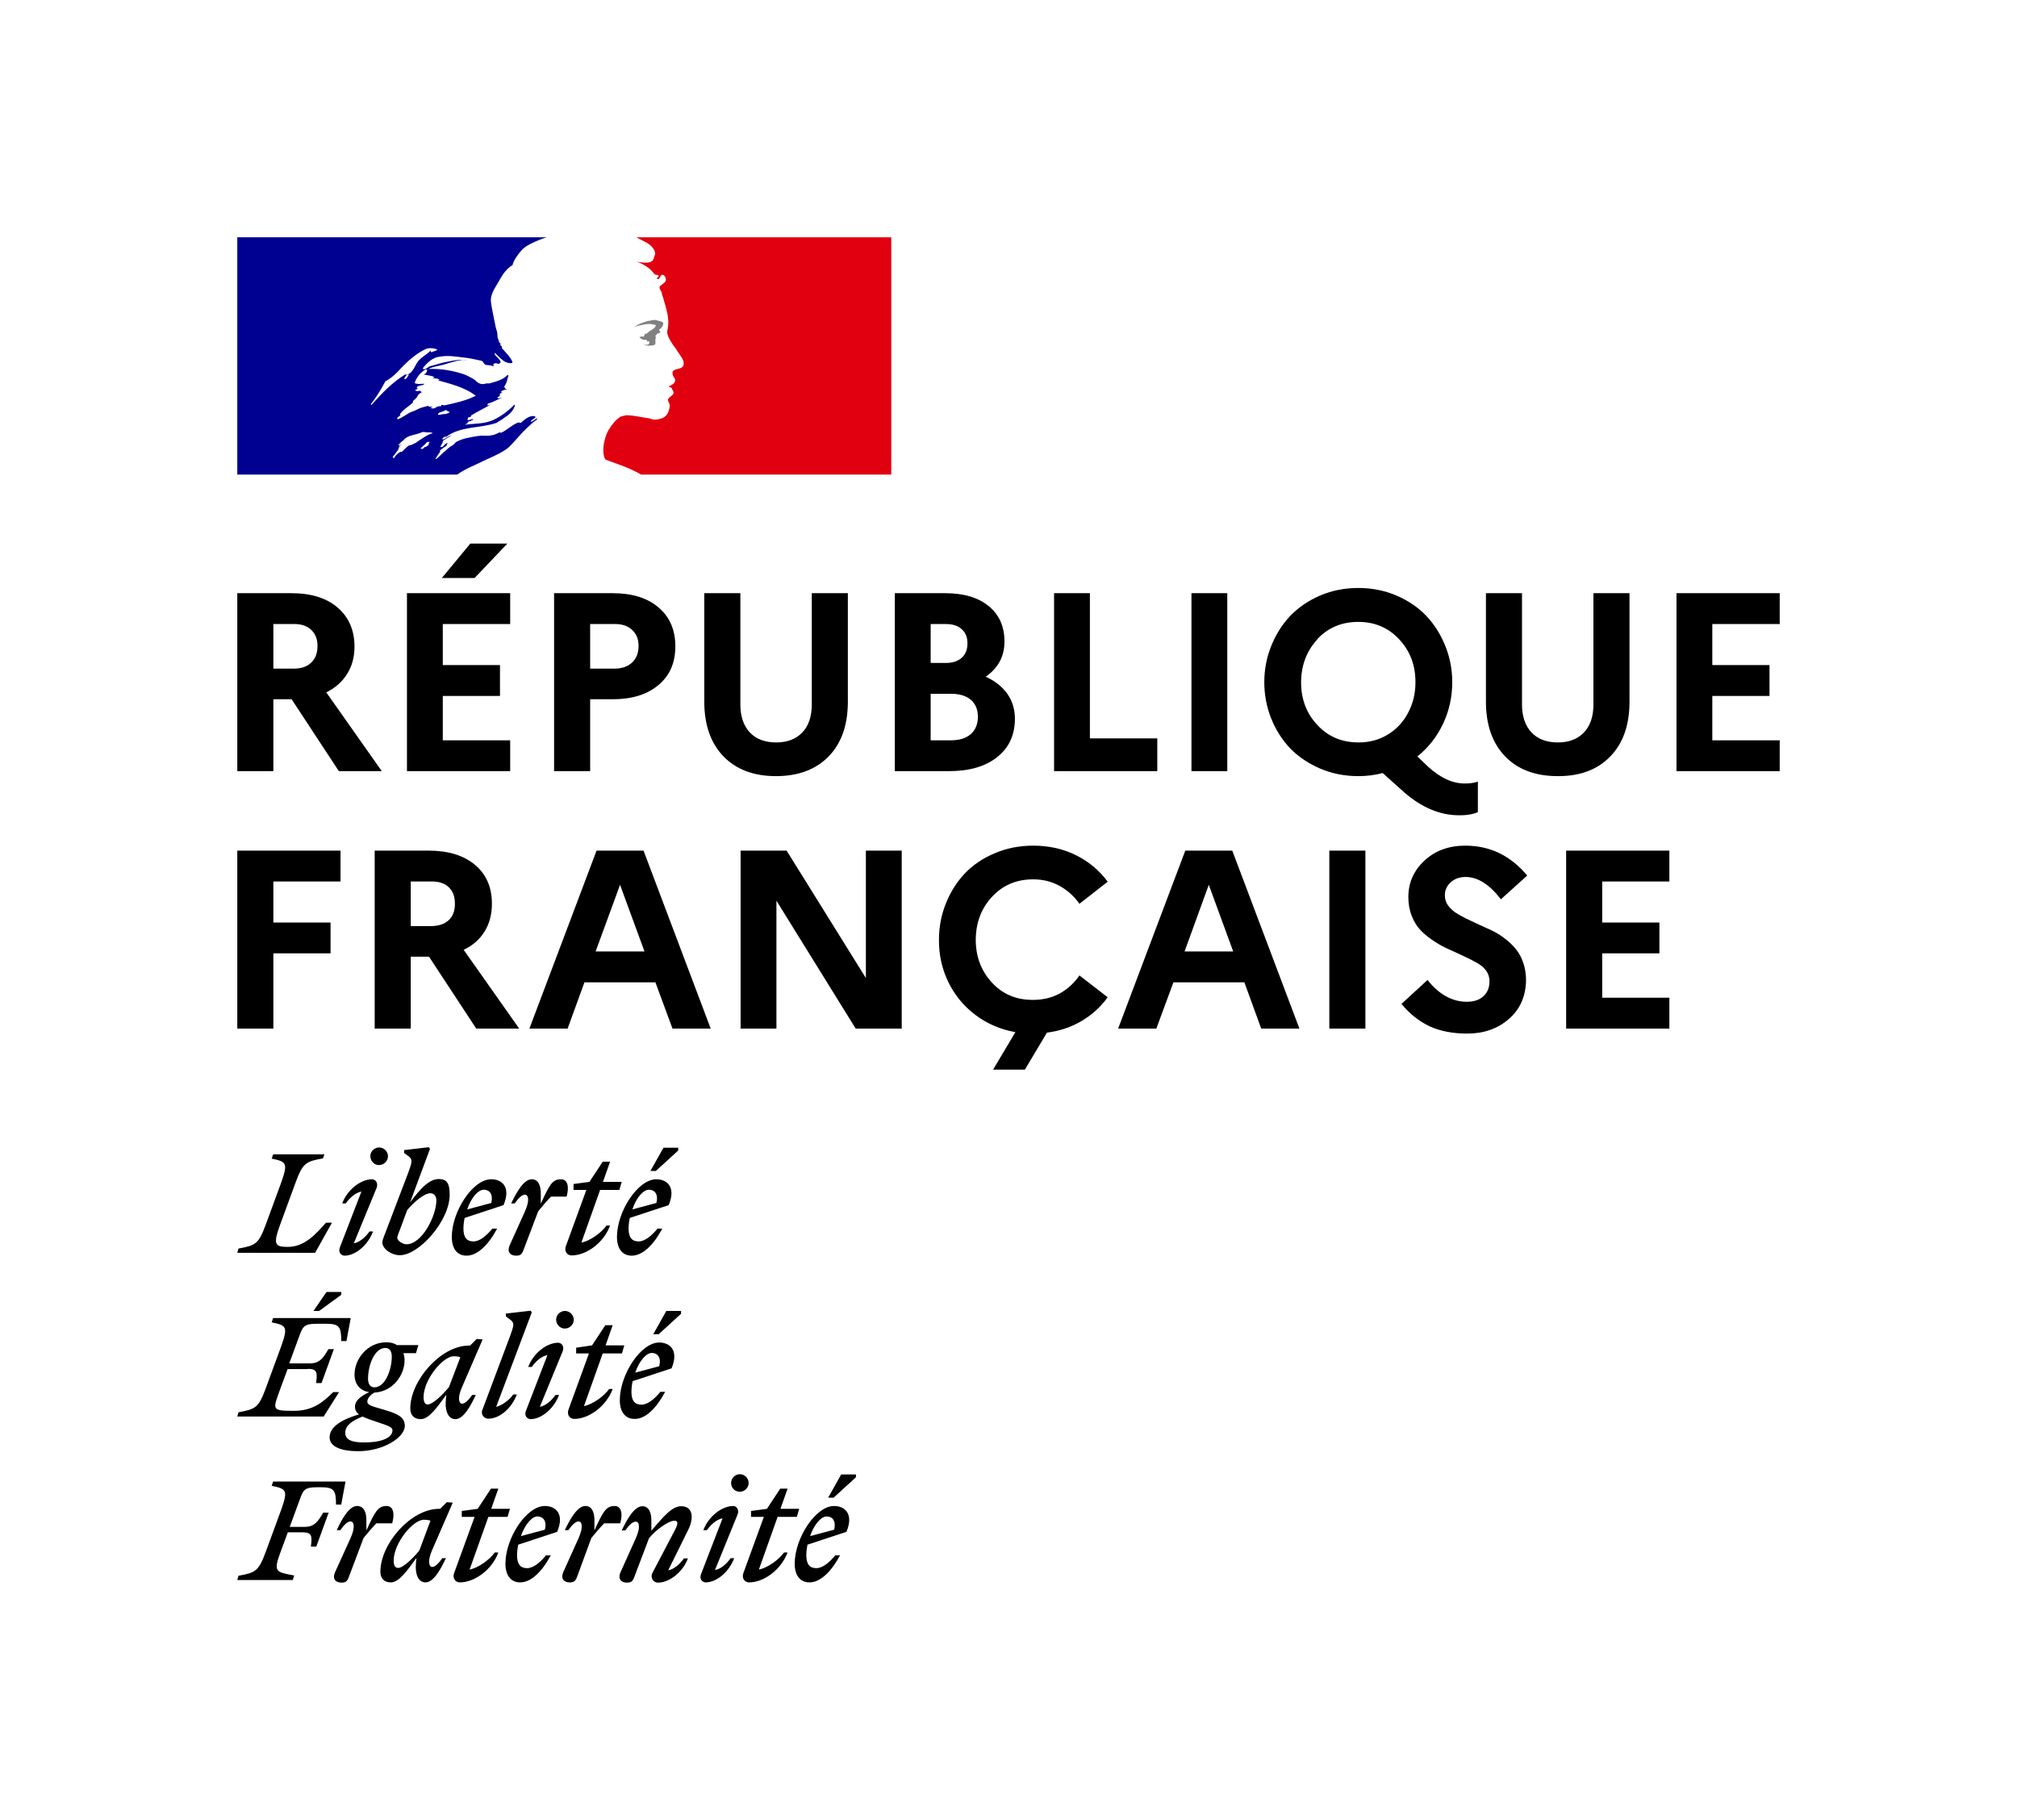
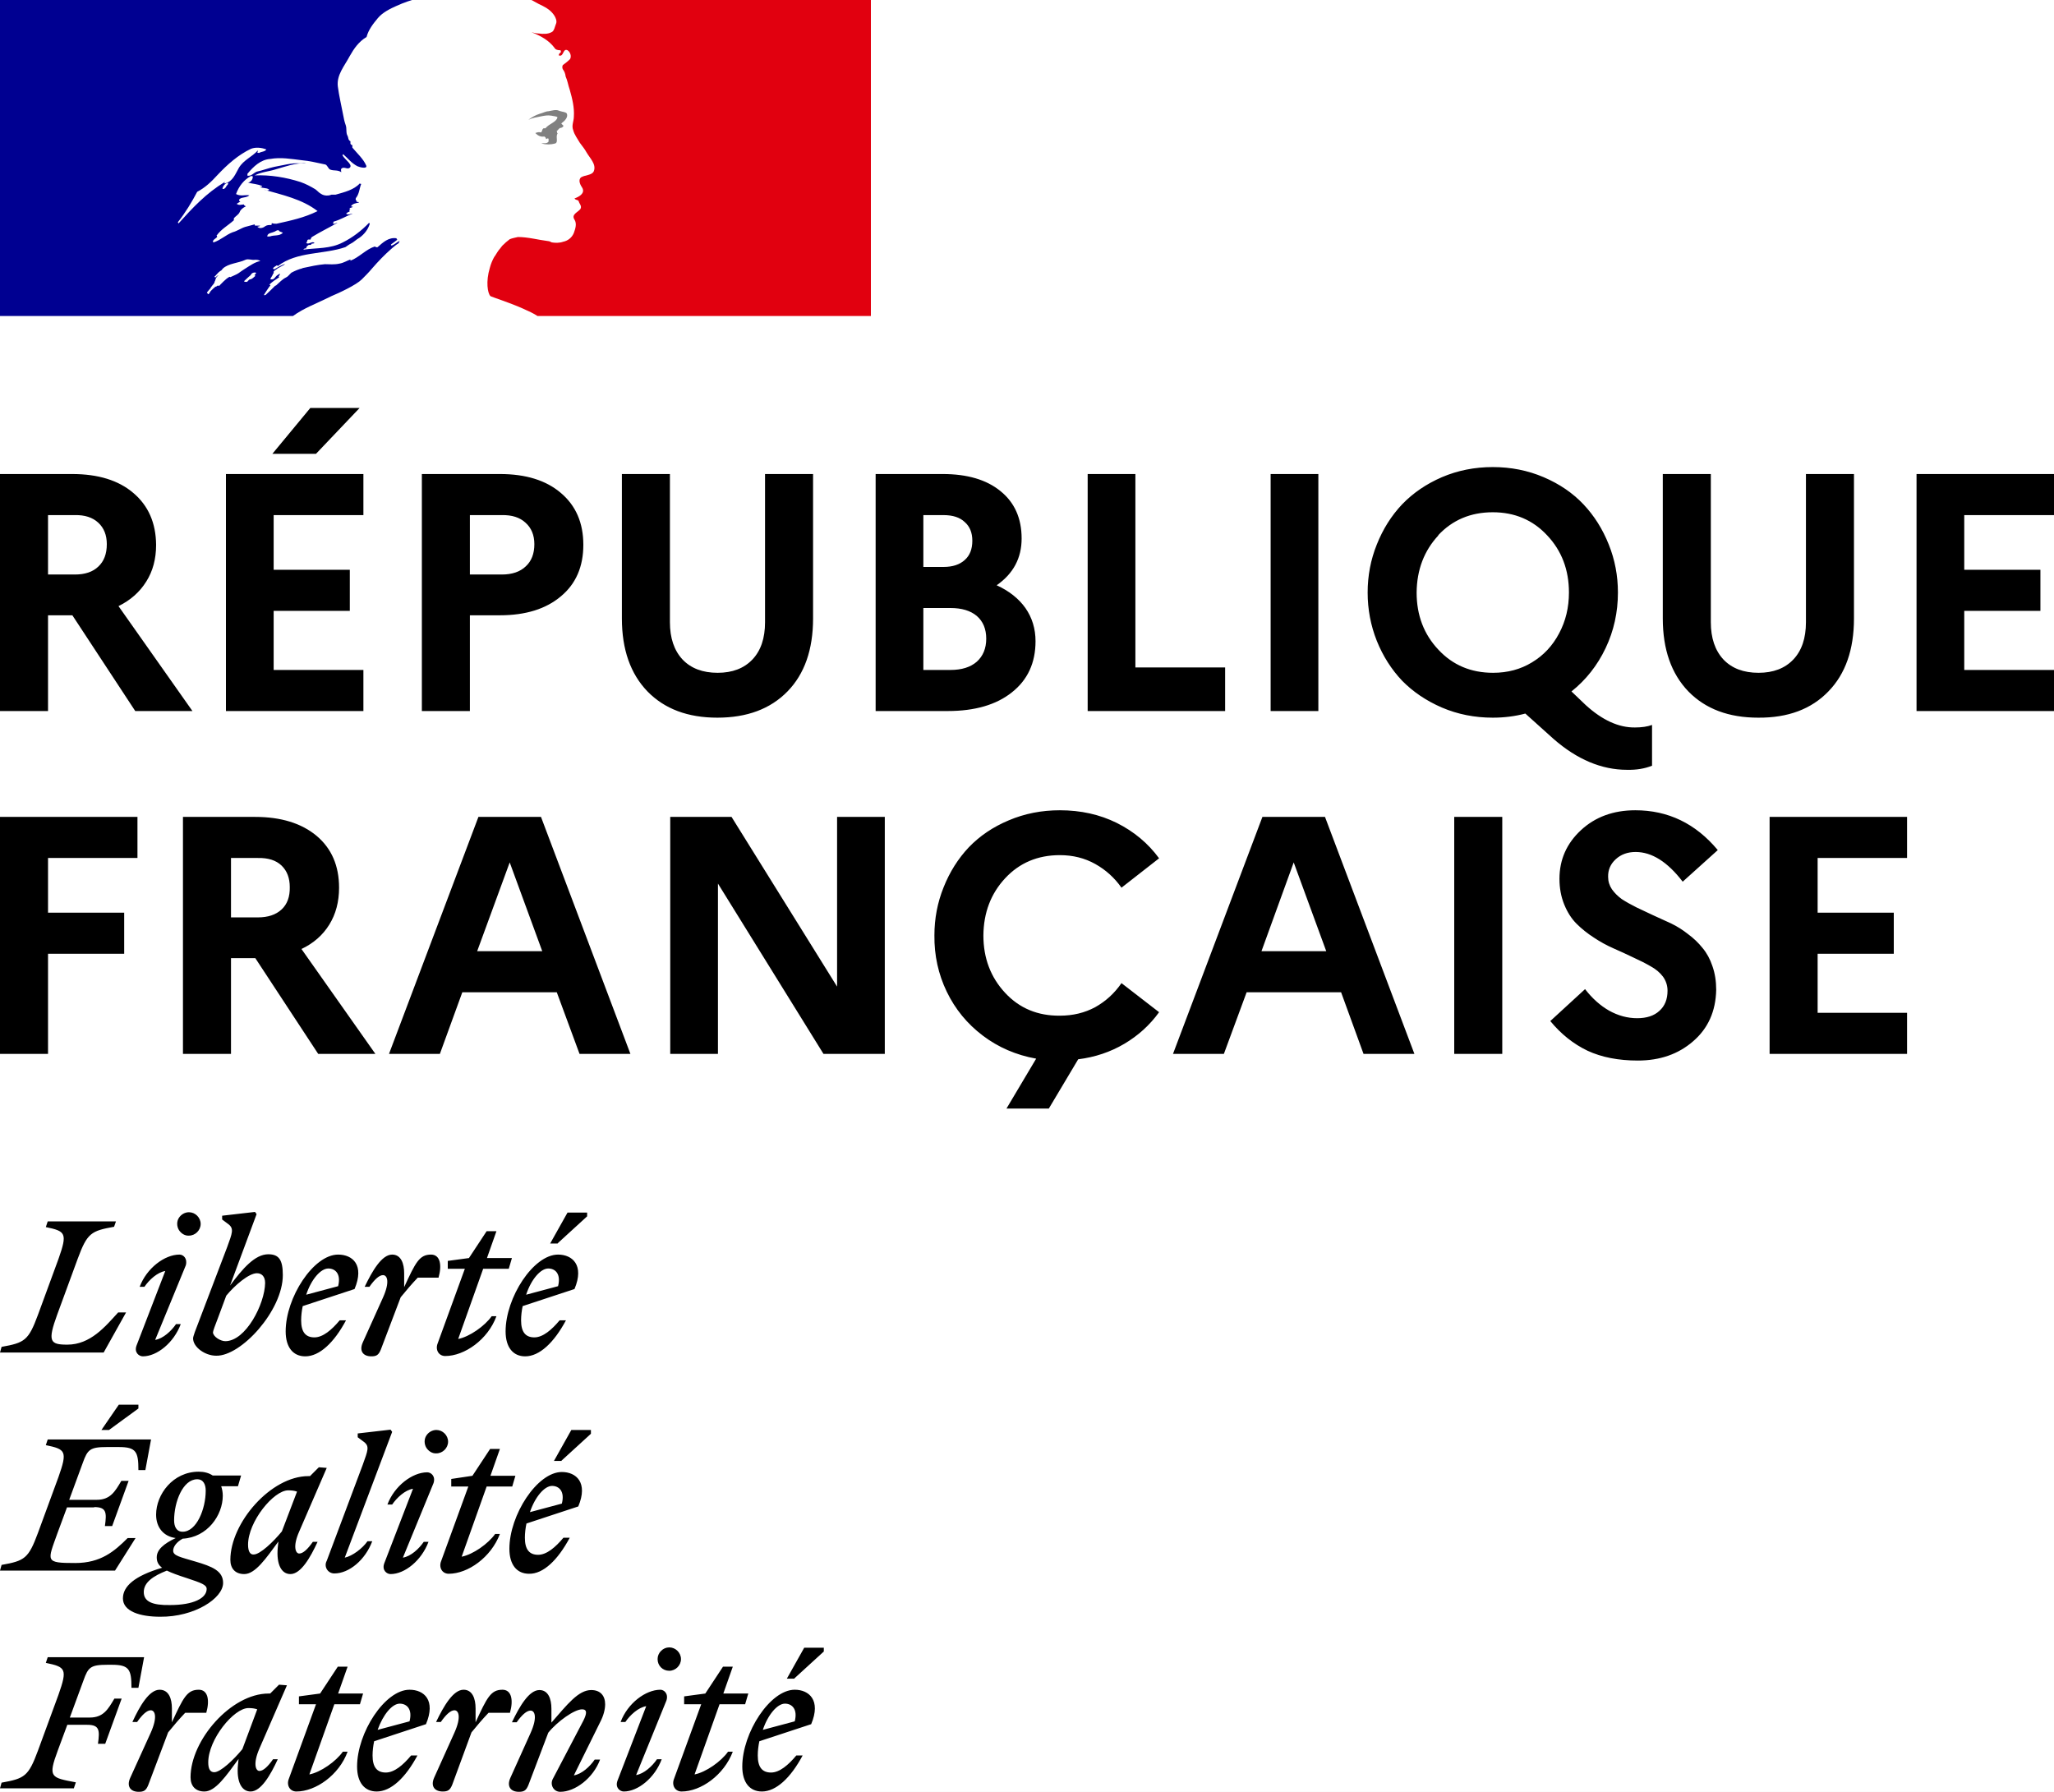
- <svg xmlns="http://www.w3.org/2000/svg" viewBox="0 0 8500 7670">
-   <path d="m0 0h8500v7670h-8500z" fill="#fff" />
-   <path d="m2145 1884c11-11 22-22 32-34 20-23 40-44 63-64 7-6 14-12 21-16 2-2 2-6 4-8-9 4-15 11-25 15-2 0-4-2-2-4 7-5 14-10 20-15h-1c-2 0-2-2-2-4-25-4-43 13-60 28-4 2-8-2-9-2-28 9-49 34-77 45v-4c-11 4-22 11-34 13-17 4-32 2-47 2-23 2-46 7-69 12-1 0-1 0-2 1-12 3-24 8-35 14l-4 4c-4 4-8 9-13 11-12 6-21 16-31 25-1 1-2 1-3 1-10 10-20 20-30 29-1 1-4 1-6 1 0-1 1-1 1-2 2-3 3-5 5-8l6-9c3-4 5-8 8-11 1-1 1-2 0-2-1-1-2-1-3-1 9-9 21-17 32-24-1 0-3-1-2-2 1-2 2-3 3-5 0-1 0-1 1-2 0-1-1-1-1-2l-9 6c-5 4-8 12-15 12h-3c-1 0-2 0-2-1v-1c0-1 1-1 1-2s1-1 1-2c0 0 0-1 1-1 0-1 1-2 1-2 0-1 1-1 1-2 1-1 2-3 2-4s1-1 1-2c1-1 1-2 2-3 1-2 0-3-1-3 3-5 8-8 13-11h-1c7-4 15-8 22-12l3-3c-11 4-20 9-30 15 0 0-2 1-3 2 0 0-2 1-5-2v-1c2-4 8-6 11-9 2 0 4 0 4 2 61-47 144-36 214-60 6-4 11-8 17-11 9-4 17-13 28-19 15-11 26-25 32-43 0-2-2-4-2-4-25 26-53 47-83 62-40 21-83 17-125 23 2-4 6-4 9-4 0-6 4-8 8-11h6c2 0 2-4 4-4 4 0 10-2 8-2-6-8-17 6-26 0 4-4 2-9 6-11h8c0-4 4-8 4-8 28-17 55-30 81-45-6 0-9 6-15 2 4 0 0-6 4-6 21-6 38-17 59-25-8 0-13 6-21 0 4-2 6-6 11-6v-6c0-2 2-2 4-2-2 0-4-2-4-2 2-4 8-2 11-6-2 0-6 0-6-2 6-8 15-9 25-11-2-4-8 0-8-4 0-2 2-2 4-2h-4c-4-2-2-6-2-8 11-13 11-30 17-45-2 0-4 0-4-2-19 21-49 28-77 36h-13c-9 4-23 4-32-2-8-4-11-9-19-15-15-9-30-17-47-23-47-15-96-23-145-21 21-11 44-12 66-19 32-9 62-21 96-19-6-2-13 0-19 0-26-2-53 6-81 11-19 4-36 11-55 15-11 4-17 15-30 13v-6c19-23 42-45 72-47 34-6 66 0 100 4 25 2 47 8 72 13 9 0 11 15 19 17 11 4 23 0 34 8 0-4-2-8 0-11 8-8 17 2 25-2 15-9-13-26-21-40 0-2 2-4 2-4 15 13 26 28 45 38 9 4 32 9 28-2-9-21-28-38-44-57v-8c-4 0-4-2-6-4v-8c-8-4-6-11-9-17-6-9-2-23-6-34s-6-21-8-32c-6-32-13-60-17-91-4-36 21-64 38-96 13-23 28-45 53-60 6-23 21-42 36-60s40-30 58-38c26-12 50-19 50-19h-1304v1000h927c36-26 72-38 122-63 24-10 78-35 96-53m-290-136c-4 0-11 2-9-2 2-9 15-9 23-13 4-2 9-6 13-4 4 6 9 4 13 8-12 11-27 6-40 11m-290-41s-2-2-2-4c25-32 43-62 61-96 25-13 45-32 64-53 32-34 66-64 106-83 15-6 34-4 49 2-6 8-15 6-23 11-2 0-4 0-6-2 2-2 2-4 2-6-19 21-45 30-60 55-11 19-19 43-43 49-8 2 2-6-2-4-59 36-100 80-146 131m157-125c-2 4-4 4-6 8s-4 6-8 8c-2 0-4 0-4-2 2-8 8-15 15-17 3-1 3 1 3 3m88 283c-1 2-3 4-5 6 2 0 4 2 2 3-4 4-9 8-14 10h-3c-2 2-5 4-7 7-2 2-13 1-10-2 5-4 9-9 14-13 3-2 6-5 8-8 1-2 2-3 4-4 3-2 13-3 11 1m-34-15c-8 5-15 10-22 15-8 5-17 8-25 12-1-1-2-1-3-1-7 4-13 9-19 15l-3 3-3 3-4 4c-1 1-1 2-3 3-1 1-4 1-4-1-1 1-2 1-3 2s-2 1-3 2h-2c-2 2-5 4-7 6-4 4-8 7-11 12v1l-1 1s0 1-1 1c0 1-1 1-1 2 0 0-1 1-2 1l-1-1s0-1-1-1c-1-1-1-2-2-3v-1c2-2 4-4 6-7 1-1 1-2 2-2 1-1 2-3 3-4 0-1 1-1 1-2 2-3 4-5 6-8l1-1c1-1 2-3 3-4s1-2 2-4v-1c1-2 1-3 2-4v-1c0-1 0-1 1-2 0-1 0-2 1-3v-1c2-4 5-7 8-10h-1c-3 2-5 4-7 6s-6-1-3-3c2-1 3-3 4-4 3-3 6-7 10-10 2-2 4-3 6-4l1-1c1-2 3-3 4-5 18-17 49-17 72-28 9-4 21 2 30 0 6 0 11 0 17 4-17 3-32 14-48 24m39-132c-2-2 6 0 8-4h-15c-2 0-2-2-2-4-9 2-21 6-30 8-13 4-25 13-40 17-21 8-38 25-60 32-2 0-2-2-2-4 2-6 9-8 13-13 0-2 0-4-2-4 15-21 36-32 55-49v-6c6-8 15-11 19-21 2-6 10-13 19-17-2-2-6-2-6-6-8 0-15 4-23-2 4-3 8-5 12-7-2 0-3-1-4-3-2-4 4-8 9-9 8-2 17-2 23-8-13-2-28 4-42-4 9-25 25-45 47-57 2 0 6 0 6 2 0 9-6 17-15 19 15 4 30 4 45 11-2 4-6 2-8 2 9 6 21 2 30 9-6 6-11 0-17 0 59 17 121 30 170 68-42 21-85 30-130 40-6 0-9 0-15-2 0 2 0 6-2 6-8 0-13 0-19 4-7 6-18 8-24 2" fill="#000091" />
-   <path d="m3755 1000h-1074s2 0 10 5c9 5 20 11 27 14 14 7 27 16 36 30 4 6 9 17 6 25-4 9-6 25-15 28-11 6-26 6-40 4-8 0-15-2-23-4 28 11 55 25 74 51 2 4 9 6 17 6 2 0 2 4 2 6-4 4-8 6-6 11h6c9-4 8-23 21-17 9 6 13 19 8 28-8 8-15 13-23 19-2 4-2 9 0 13 6 8 8 15 9 23 6 13 8 28 13 42 8 28 15 57 13 85 0 15-8 28-2 43 4 15 13 26 21 40 8 11 15 19 21 30 11 19 32 38 23 60-6 13-26 11-40 19-11 9-2 25 4 34 9 17-11 28-25 33 4 6 11 4 13 8 2 9 11 15 6 25-8 11-30 17-19 34 8 13 3 28-2 42-6 15-19 25-34 28-11 4-25 4-36 2-4-2-8-4-11-4-32-4-64-13-96-13-9 2-19 4-26 7-8 6-16 13-23 20-1 2-3 3-4 5-1 1-2 2-2 3l-2 2c-6 7-10 14-15 22 0 1-1 1-1 1 0 1-1 2-2 3-6 11-11 23-14 35-13 43-7 80 2 89 2 2 62 21 104 40 20 9 33 15 45 23h1055v-1000z" fill="#e1000f" />
-   <path d="m2745 1366c8 2 19 2 19 6-4 15-26 19-38 34h-6c-6 4-4 13-9 13-6-2-11 0-17 2 8 8 17 13 28 11 2 0 6 4 6 8 0 0 2 0 4-2 2 0 4 0 4 2v8c-6 8-15 4-23 6 15 4 30 4 44 0 11-4 0-23 8-32-4 0 0-6-4-6 4-4 8-9 11-11 4 0 9-2 11-6 0-4-8-6-6-9 11-8 21-19 17-30-2-6-17-6-26-10s-21 0-32 2c-9 0-19 6-28 8-13 4-25 11-36 19 13-6 26-8 41-11 11-2 20-4 32-2" fill="#808080" />
-   <path d="m1000 3250v-750h228q124 0 194 60 71 60 72 164 0 67-31 116-31 50-88 78l234 332h-181l-199-303h-77v303zm152-432h85q48 0 74-25 27-25 27-71 0-43-27-68-27-25-74-24h-85zm563 432v-750h435v130h-284v173h241v130h-241v187h284v130zm147-814 120-145h156l-138 145zm473 814v-750h247q123 0 193 60 71 60 71 164 0 104-71 163-71 60-193 60h-95v303zm152-432h101q49 0 76-26 27-25 27-70 0-43-28-68-27-25-75-24h-101zm481 139v-457h152v469q0 75 40 118 40 42 111 42 70 0 110-42 40-42 40-118v-469h152v457q0 148-81 231t-222 83q-140 0-221-83-81-84-81-231zm803 293v-750h212q117 0 183 54 67 54 67 150 0 93-79 148 59 27 91 72 32 46 32 105 0 103-75 162-74 59-203 59zm151-130h86q53 0 83-26 30-27 30-73 0-46-30-72-30-25-83-25h-86zm0-326h64q43 0 67-22 24-21 24-61 0-38-24-59-23-22-67-22h-64zm520 456v-750h151v612h284v138zm579 0v-750h151v750zm336-222q-29-73-29-153t29-152q29-73 80-127 52-54 126-86 75-32 161-32 86 0 161 32 75 32 126 86 51 54 80 127 29 72 29 152 0 94-39 176t-108 137l45 43q79 72 156 71 32 0 54-8v129q-35 14-79 13-121 0-233-98l-89-80q-49 13-103 13-86 0-161-32-74-32-126-85-51-54-80-126zm195-334q-68 73-69 181 0 108 69 181 68 73 173 73 69 0 123-33 55-33 86-92 31-58 31-129 0-108-69-181-68-73-172-73-105 0-173 73zm710 263v-457h152v469q0 75 40 118 40 42 111 42 70 0 110-42 40-42 40-118v-469h152v457q0 148-81 231-81 84-222 83-140 0-221-83-81-84-81-231zm803 293v-750h435v130h-284v173h241v130h-241v187h284v130zm-6065 1085v-750h435v130h-283v173h241v130h-241v317zm579 0v-750h228q123 0 195 60 71 60 71 164 0 67-31 117-31 50-88 77l234 332h-181l-199-303h-77v303zm152-432h85q48 0 75-25 27-25 26-71 0-43-26-68-26-25-75-24h-85zm500 432 283-750h198l283 750h-161l-72-195h-299l-71 195zm279-325h206l-103-281zm611 325v-750h194l334 537v-537h151v750h-194l-334-539v539zm836-375q0-80 29-152 29-73 80-127 52-54 126-85 75-32 162-32 99 0 180 40 82 41 134 112l-119 93q-33-47-83-75-50-28-112-28-105 0-173 73-68 73-69 181 0 108 69 182 68 73 173 72 62 0 112-27 50-28 83-76l119 92q-44 61-110 100-66 39-146 49l-93 156h-134l94-158q-95-17-169-73-74-56-114-139-40-83-39-178zm755 375 283-750h198l283 750h-161l-71-195h-299l-72 195zm280-325h205l-103-281zm610 325v-750h152v750zm304-104 110-101q34 44 76 68 43 24 89 24 45 0 70-23 26-23 26-64 0-24-14-44-15-20-39-33-24-14-55-28-31-15-63-29-32-14-62-34-31-20-55-44-24-24-39-61-15-37-15-81 0-91 68-154 68-63 172-63 156 0 261 126l-111 100q-72-94-149-94-38 0-63 23t-24 56q0 21 12 39 12 17 31 31 20 13 46 26l53 25q29 13 57 26 29 14 54 34 26 19 46 44 20 24 31 57 12 34 12 75-2 102-73 163-70 61-175 61-92 0-159-31-67-32-118-94zm694 104v-750h435v130h-283v173h241v130h-241v187h283v130z" />
-   <path d="m3484 6391c22 0 41 17 31 56l-101 27c16-48 46-83 70-83m56 164h-20c-25 30-53 54-80 54-28 0-42-17-42-54 0-15 2-31 5-45l164-54c32-76-7-109-52-109-78 0-166 136-166 243 0 51 24 79 62 79 45 0 91-43 129-114m-26-244 93-85v-12h-62l-55 98h24zm-349 82h54l-86 236c-8 20 3 40 24 40 61 0 134-52 162-126h-15c-22 31-70 65-106 72l79-222h81l10-34h-79l30-85h-31l-56 85-67 9zm-56-12c7-22-8-34-19-34-47 0-104 43-126 102h15c15-22 41-46 66-50l-91 236c-8 22 8 34 20 34 45 0 98-43 120-102h-15c-15 22-41 46-66 50zm9-94c20 0 37-17 37-37s-17-37-37-37c-10 0-19 4-26 11s-11 16-11 26c0 21 16 37 37 37m-439 126c14 0 22 22 0 71l-64 142c-12 27 1 44 27 44 16 0 23-4 30-21l63-166c29-36 83-74 107-74 17 0 15 14 4 36l-97 185c-9 18 3 40 24 40 47 0 104-43 126-102h-17c-15 22-41 46-66 50l83-168c11-21 16-41 16-57 0-27-15-45-44-45-41 0-76 46-126 103v-44c0-31-10-59-38-59-33 0-63 52-87 102h15c17-24 32-37 44-37m-65 6c11-39 5-72-24-72-37 0-49 25-85 103v-44c0-31-10-59-38-59-33 0-63 52-87 102h15c16-23 31-37 43-37 14 0 22 22 0 71l-64 142c-12 27 1 44 27 44 16 0 23-4 30-21l61-166c18-22 34-41 54-62h68zm-349-28c22 0 41 17 31 56l-101 27c17-48 46-83 70-83m56 164h-20c-25 30-53 54-80 54-28 0-42-17-42-54 0-15 2-31 5-45l164-54c32-76-6-109-52-109-78 0-166 136-166 243 0 51 24 79 62 79 45 0 91-43 129-114m-375-162h54l-86 236c-8 20 3 40 24 40 61 0 135-52 162-126h-15c-22 31-70 65-106 72l79-222h81l10-34h-79l30-85h-31l-56 85-67 9zm-287 184c0-73 81-172 127-172 10 0 20 1 28 4l-47 126c-27 33-69 73-89 73-12 0-19-9-19-31m249-244-25-2-28 28h-5c-119 0-247 148-247 265 0 27 15 45 44 45 35 0 69-50 108-103l-2 19c-5 54 12 84 40 84 33 0 63-52 86-102h-15c-16 23-31 37-43 37s-21-23 0-71zm-255 86c11-39 5-72-24-72-37 0-49 25-85 103v-44c0-31-10-59-39-59-33 0-63 52-86 102h15c16-23 31-37 43-37 14 0 22 22 0 71l-65 143c-12 27 1 44 27 44 16 0 23-4 30-21l63-167c18-22 34-41 54-62h67zm-419 239 6-18c-79-15-89-15-57-101l30-81h63c39 0 40 17 34 60h23l52-143h-23c-20 34-35 60-78 60h-63l43-117c15-42 22-50 76-50h14c55 0 62 15 62 73h22l18-97h-305l-6 18c63 13 69 19 40 101l-65 177c-30 81-42 88-115 101l-5 18h234zm1513-956c22 0 41 17 31 56l-101 27c16-48 46-83 70-83m56 164h-20c-25 30-53 54-80 54-28 0-42-17-42-54 0-15 2-31 5-45l164-54c32-76-7-109-52-109-78 0-166 136-166 243 0 51 24 79 62 79 45 1 91-43 129-114m-26-244 93-85v-12h-62l-55 98h24zm-349 82h54l-86 236c-8 20 3 40 24 40 61 0 134-52 162-126h-15c-22 31-70 65-106 72l79-222h81l10-34h-79l30-85h-31l-56 85-67 10zm-56-11c7-22-8-34-20-34-47 0-104 43-126 102h15c15-22 41-46 66-50l-91 236c-8 22 8 34 20 34 45 0 98-43 120-102h-15c-15 22-41 46-66 50zm9-94c20 0 37-17 37-37s-17-37-37-37c-13 0-25 7-32 18s-7 26 0 38c7 11 19 19 32 18m-290 330 150-398-5-7-104 12v12l20 15c18 14 12 27-4 72l-114 304c-10 18 3 40 24 40 47 0 98-43 120-102h-15c-16 23-48 47-72 52m-306-41c0-73 81-172 127-172 10 0 19 1 28 4l-48 126c-27 33-69 73-89 73-11 1-18-9-18-31m249-243-25-2-28 28h-5c-119 0-247 148-247 265 0 27 15 45 44 45 35 0 69-50 108-103l-2 19c-5 54 12 84 40 84 33 0 63-52 86-102h-15c-16 23-31 37-43 37s-21-23 0-70zm-579 393c0-31 30-51 73-68 14 7 36 15 64 24 45 15 62 21 62 34 0 29-41 51-116 51-56 1-83-11-83-41m123-191c-20 0-27-17-27-36 0-59 28-130 73-130 20 0 27 17 27 36 0 58-29 130-73 130m128 162c0-38-34-52-89-68-47-14-69-18-69-34 0-12 10-27 30-38 78-4 127-74 127-136 0-11-2-21-5-30h53l10-34h-90c-12-8-27-12-44-12-82 0-135 72-135 136 0 41 24 69 62 74-38 18-60 37-60 61 0 14 5 24 17 33-88 26-124 59-124 97 0 41 54 58 118 58 108 1 199-58 199-107m-408-240c39 0 40 17 34 60h23l52-143h-23c-20 34-35 60-78 60h-87l43-117c15-42 23-50 76-50h38c55 0 62 15 62 73h22l18-97h-327l-6 18c63 13 69 19 40 101l-65 177c-30 81-42 88-115 101l-5 18h364l65-103h-25c-42 42-85 79-166 79-97 0-88-5-56-95l30-81h86zm47-244 93-68v-12h-62l-55 80zm1390-511c22 0 41 17 31 56l-101 27c16-49 46-83 70-83m56 164h-20c-25 30-53 54-80 54-28 0-42-17-42-54 0-15 2-31 5-45l164-54c32-76-7-109-52-109-78 0-166 136-166 243 0 51 24 79 62 79 45 0 91-43 129-114m-26-244 93-85v-12h-62l-55 98h24zm-349 81h55l-86 236c-8 20 3 40 24 40 61 0 135-52 162-126h-15c-22 31-70 65-106 72l79-222h81l10-34h-79l30-85h-31l-56 85-67 9v25zm-28 27c11-39 5-72-24-72-37 0-49 25-85 103v-44c0-31-10-59-38-59-33 0-63 52-87 102h15c16-23 31-37 43-37 14 0 22 22 0 71l-64 142c-12 27 1 44 27 44 16 0 23-4 30-21l63-166c18-22 34-41 54-62h66zm-349-28c22 0 41 17 31 56l-101 27c16-49 46-83 70-83m56 164h-20c-25 30-53 54-80 54-28 0-42-17-42-54 0-15 2-31 5-45l164-54c32-76-6-109-52-109-78 0-166 136-166 243 0 51 24 79 62 79 45 0 91-43 129-114m-382 66c-16 0-39-15-39-28 0-4 7-23 16-46l26-70c28-34 72-71 97-71 15 0 26 10 26 31-1 66-61 184-126 184m182-209c0-48-12-66-46-66-42 0-81 45-121 99l84-226-5-7-104 12v12l20 15c18 14 12 28-4 72l-91 239c-8 20-17 44-17 50 0 28 38 55 73 55 79 2 211-143 211-255m-307-31c6-22-8-34-20-34-47 0-104 43-126 102h15c15-22 41-46 66-50l-91 236c-8 22 8 34 20 34 45 0 98-43 120-102h-15c-15 22-41 46-66 50zm10-94c20 0 37-17 37-37s-17-37-37-37c-13 0-25 7-32 18s-7 26 0 38c7 11 19 19 32 18m-231-45h-216l-6 18c63 13 69 19 40 101l-65 177c-30 81-42 88-115 101l-5 18h328l71-127h-25c-41 45-88 102-161 102-55 0-63-10-32-95l65-177c30-81 42-88 115-101z" />
+ <svg xmlns="http://www.w3.org/2000/svg" width="6500" height="5670" viewBox="0 0 6500 5670" fill="none">
+   <g clip-path="url(#clip0_9_48)">
+     <path d="M0 0H6500V5670H0V0Z" fill="white" />
+     <path d="M1145 884C1156 873 1167 862 1177 850C1197 827 1217 806 1240 786C1247 780 1254 774 1261 770C1263 768 1263 764 1265 762C1256 766 1250 773 1240 777C1238 777 1236 775 1238 773C1245 768 1252 763 1258 758H1257C1255 758 1255 756 1255 754C1230 750 1212 767 1195 782C1191 784 1187 780 1186 780C1158 789 1137 814 1109 825V821C1098 825 1087 832 1075 834C1058 838 1043 836 1028 836C1005 838 982 843 959 848C958 848 958 848 957 849C945 852 933 857 922 863L918 867C914 871 910 876 905 878C893 884 884 894 874 903C873 904 872 904 871 904C861 914 851 924 841 933C840 934 837 934 835 934C835 933 836 933 836 932C838 929 839 927 841 924L847 915C850 911 852 907 855 904C856 903 856 902 855 902C854 901 853 901 852 901C861 892 873 884 884 877C883 877 881 876 882 875C883 873 884 872 885 870C885 869 885 869 886 868C886 867 885 867 885 866L876 872C871 876 868 884 861 884H858C857 884 856 884 856 883V882C856 881 857 881 857 880C857 879 858 879 858 878C858 878 858 877 859 877C859 876 860 875 860 875C860 874 861 874 861 873C862 872 863 870 863 869C863 868 864 868 864 867C865 866 865 865 866 864C867 862 866 861 865 861C868 856 873 853 878 850H877C884 846 892 842 899 838L902 835C891 839 882 844 872 850C872 850 870 851 869 852C869 852 867 853 864 850V849C866 845 872 843 875 840C877 840 879 840 879 842C940 795 1023 806 1093 782C1099 778 1104 774 1110 771C1119 767 1127 758 1138 752C1153 741 1164 727 1170 709C1170 707 1168 705 1168 705C1143 731 1115 752 1085 767C1045 788 1002 784 960 790C962 786 966 786 969 786C969 780 973 778 977 775H983C985 775 985 771 987 771C991 771 997 769 995 769C989 761 978 775 969 769C973 765 971 760 975 758H983C983 754 987 750 987 750C1015 733 1042 720 1068 705C1062 705 1059 711 1053 707C1057 707 1053 701 1057 701C1078 695 1095 684 1116 676C1108 676 1103 682 1095 676C1099 674 1101 670 1106 670V664C1106 662 1108 662 1110 662C1108 662 1106 660 1106 660C1108 656 1114 658 1117 654C1115 654 1111 654 1111 652C1117 644 1126 643 1136 641C1134 637 1128 641 1128 637C1128 635 1130 635 1132 635H1128C1124 633 1126 629 1126 627C1137 614 1137 597 1143 582C1141 582 1139 582 1139 580C1120 601 1090 608 1062 616H1049C1040 620 1026 620 1017 614C1009 610 1006 605 998 599C983 590 968 582 951 576C904 561 855 553 806 555C827 544 850 543 872 536C904 527 934 515 968 517C962 515 955 517 949 517C923 515 896 523 868 528C849 532 832 539 813 543C802 547 796 558 783 556V550C802 527 825 505 855 503C889 497 921 503 955 507C980 509 1002 515 1027 520C1036 520 1038 535 1046 537C1057 541 1069 537 1080 545C1080 541 1078 537 1080 534C1088 526 1097 536 1105 532C1120 523 1092 506 1084 492C1084 490 1086 488 1086 488C1101 501 1112 516 1131 526C1140 530 1163 535 1159 524C1150 503 1131 486 1115 467V459C1111 459 1111 457 1109 455V447C1101 443 1103 436 1100 430C1094 421 1098 407 1094 396C1090 385 1088 375 1086 364C1080 332 1073 304 1069 273C1065 237 1090 209 1107 177C1120 154 1135 132 1160 117C1166 94 1181 75 1196 57C1211 39 1236 27 1254 19C1280 7 1304 0 1304 0H0V1000H927C963 974 999 962 1049 937C1073 927 1127 902 1145 884ZM855 748C851 748 844 750 846 746C848 737 861 737 869 733C873 731 878 727 882 729C886 735 891 733 895 737C883 748 868 743 855 748ZM565 707C565 707 563 705 563 703C588 671 606 641 624 607C649 594 669 575 688 554C720 520 754 490 794 471C809 465 828 467 843 473C837 481 828 479 820 484C818 484 816 484 814 482C816 480 816 478 816 476C797 497 771 506 756 531C745 550 737 574 713 580C705 582 715 574 711 576C652 612 611 656 565 707ZM722 582C720 586 718 586 716 590C714 594 712 596 708 598C706 598 704 598 704 596C706 588 712 581 719 579C722 578 722 580 722 582ZM810 865C809 867 807 869 805 871C807 871 809 873 807 874C803 878 798 882 793 884H790C788 886 785 888 783 891C781 893 770 892 773 889C778 885 782 880 787 876C790 874 793 871 795 868C796 866 797 865 799 864C802 862 812 861 810 865ZM776 850C768 855 761 860 754 865C746 870 737 873 729 877C728 876 727 876 726 876C719 880 713 885 707 891L704 894L701 897L697 901C696 902 696 903 694 904C693 905 690 905 690 903C689 904 688 904 687 905C686 906 685 906 684 907H682C680 909 677 911 675 913C671 917 667 920 664 925V926L663 927C663 927 663 928 662 928C662 929 661 929 661 930C661 930 660 931 659 931L658 930C658 930 658 929 657 929C656 928 656 927 655 926V925C657 923 659 921 661 918C662 917 662 916 663 916C664 915 665 913 666 912C666 911 667 911 667 910C669 907 671 905 673 902L674 901C675 900 676 898 677 897C678 896 678 895 679 893V892C680 890 680 889 681 888V887C681 886 681 886 682 885C682 884 682 883 683 882V881C685 877 688 874 691 871H690C687 873 685 875 683 877C681 879 677 876 680 874C682 873 683 871 684 870C687 867 690 863 694 860C696 858 698 857 700 856L701 855C702 853 704 852 705 850C723 833 754 833 777 822C786 818 798 824 807 822C813 822 818 822 824 826C807 829 792 840 776 850ZM815 718C813 716 821 718 823 714H808C806 714 806 712 806 710C797 712 785 716 776 718C763 722 751 731 736 735C715 743 698 760 676 767C674 767 674 765 674 763C676 757 683 755 687 750C687 748 687 746 685 746C700 725 721 714 740 697V691C746 683 755 680 759 670C761 664 769 657 778 653C776 651 772 651 772 647C764 647 757 651 749 645C753 642 757 640 761 638C759 638 758 637 757 635C755 631 761 627 766 626C774 624 783 624 789 618C776 616 761 622 747 614C756 589 772 569 794 557C796 557 800 557 800 559C800 568 794 576 785 578C800 582 815 582 830 589C828 593 824 591 822 591C831 597 843 593 852 600C846 606 841 600 835 600C894 617 956 630 1005 668C963 689 920 698 875 708C869 708 866 708 860 706C860 708 860 712 858 712C850 712 845 712 839 716C832 722 821 724 815 718Z" fill="#000091" />
+     <path d="M2755 0H1681C1681 0 1683 0 1691 5C1700 10 1711 16 1718 19C1732 26 1745 35 1754 49C1758 55 1763 66 1760 74C1756 83 1754 99 1745 102C1734 108 1719 108 1705 106C1697 106 1690 104 1682 102C1710 113 1737 127 1756 153C1758 157 1765 159 1773 159C1775 159 1775 163 1775 165C1771 169 1767 171 1769 176H1775C1784 172 1783 153 1796 159C1805 165 1809 178 1804 187C1796 195 1789 200 1781 206C1779 210 1779 215 1781 219C1787 227 1789 234 1790 242C1796 255 1798 270 1803 284C1811 312 1818 341 1816 369C1816 384 1808 397 1814 412C1818 427 1827 438 1835 452C1843 463 1850 471 1856 482C1867 501 1888 520 1879 542C1873 555 1853 553 1839 561C1828 570 1837 586 1843 595C1852 612 1832 623 1818 628C1822 634 1829 632 1831 636C1833 645 1842 651 1837 661C1829 672 1807 678 1818 695C1826 708 1821 723 1816 737C1810 752 1797 762 1782 765C1771 769 1757 769 1746 767C1742 765 1738 763 1735 763C1703 759 1671 750 1639 750C1630 752 1620 754 1613 757C1605 763 1597 770 1590 777C1589 779 1587 780 1586 782C1585 783 1584 784 1584 785L1582 787C1576 794 1572 801 1567 809C1567 810 1566 810 1566 810C1566 811 1565 812 1564 813C1558 824 1553 836 1550 848C1537 891 1543 928 1552 937C1554 939 1614 958 1656 977C1676 986 1689 992 1701 1000H2756V0H2755Z" fill="#E1000F" />
+     <path d="M1745 366C1753 368 1764 368 1764 372C1760 387 1738 391 1726 406H1720C1714 410 1716 419 1711 419C1705 417 1700 419 1694 421C1702 429 1711 434 1722 432C1724 432 1728 436 1728 440C1728 440 1730 440 1732 438C1734 438 1736 438 1736 440V448C1730 456 1721 452 1713 454C1728 458 1743 458 1757 454C1768 450 1757 431 1765 422C1761 422 1765 416 1761 416C1765 412 1769 407 1772 405C1776 405 1781 403 1783 399C1783 395 1775 393 1777 390C1788 382 1798 371 1794 360C1792 354 1777 354 1768 350C1759 346 1747 350 1736 352C1727 352 1717 358 1708 360C1695 364 1683 371 1672 379C1685 373 1698 371 1713 368C1724 366 1733 364 1745 366Z" fill="#808080" />
+     <path d="M0 2250V1500H228C310.667 1500 375.333 1520 422 1560C469.333 1600 493.333 1654.67 494 1724C494 1768.67 483.667 1807.33 463 1840C442.333 1873.33 413 1899.33 375 1918L609 2250H428L229 1947H152V2250H0ZM152 1818H237C269 1818 293.667 1809.67 311 1793C329 1776.33 338 1752.67 338 1722C338 1693.33 329 1670.67 311 1654C293 1637.33 268.333 1629.33 237 1630H152V1818ZM715 2250V1500H1150V1630H866V1803H1107V1933H866V2120H1150V2250H715ZM862 1436L982 1291H1138L1000 1436H862ZM1335 2250V1500H1582C1664 1500 1728.33 1520 1775 1560C1822.33 1600 1846 1654.67 1846 1724C1846 1793.33 1822.33 1847.67 1775 1887C1727.67 1927 1663.33 1947 1582 1947H1487V2250H1335ZM1487 1818H1588C1620.67 1818 1646 1809.33 1664 1792C1682 1775.33 1691 1752 1691 1722C1691 1693.33 1681.67 1670.67 1663 1654C1645 1637.33 1620 1629.33 1588 1630H1487V1818ZM1968 1957V1500H2120V1969C2120 2019 2133.33 2058.33 2160 2087C2186.67 2115 2223.67 2129 2271 2129C2317.67 2129 2354.33 2115 2381 2087C2407.67 2059 2421 2019.67 2421 1969V1500H2573V1957C2573 2055.67 2546 2132.67 2492 2188C2438 2243.33 2364 2271 2270 2271C2176.67 2271 2103 2243.33 2049 2188C1995 2132 1968 2055 1968 1957ZM2771 2250V1500H2983C3061 1500 3122 1518 3166 1554C3210.67 1590 3233 1640 3233 1704C3233 1766 3206.67 1815.33 3154 1852C3193.33 1870 3223.67 1894 3245 1924C3266.33 1954.67 3277 1989.67 3277 2029C3277 2097.67 3252 2151.67 3202 2191C3152.67 2230.33 3085 2250 2999 2250H2771ZM2922 2120H3008C3043.33 2120 3071 2111.33 3091 2094C3111 2076 3121 2051.67 3121 2021C3121 1990.33 3111 1966.33 3091 1949C3071 1932.33 3043.33 1924 3008 1924H2922V2120ZM2922 1794H2986C3014.67 1794 3037 1786.67 3053 1772C3069 1758 3077 1737.67 3077 1711C3077 1685.67 3069 1666 3053 1652C3037.67 1637.33 3015.33 1630 2986 1630H2922V1794ZM3442 2250V1500H3593V2112H3877V2250H3442ZM4021 2250V1500H4172V2250H4021ZM4357 2028C4337.67 1979.33 4328 1928.33 4328 1875C4328 1821.67 4337.67 1771 4357 1723C4376.33 1674.33 4403 1632 4437 1596C4471.67 1560 4513.67 1531.33 4563 1510C4613 1488.67 4666.67 1478 4724 1478C4781.33 1478 4835 1488.67 4885 1510C4935 1531.33 4977 1560 5011 1596C5045 1632 5071.67 1674.33 5091 1723C5110.33 1771 5120 1821.67 5120 1875C5120 1937.67 5107 1996.33 5081 2051C5055 2105.67 5019 2151.33 4973 2188L5018 2231C5070.67 2279 5122.67 2302.67 5174 2302C5195.33 2302 5213.33 2299.33 5228 2294V2423C5204.67 2432.33 5178.33 2436.67 5149 2436C5068.33 2436 4990.67 2403.33 4916 2338L4827 2258C4794.33 2266.67 4760 2271 4724 2271C4666.67 2271 4613 2260.33 4563 2239C4513.67 2217.67 4471.67 2189.33 4437 2154C4403 2118 4376.33 2076 4357 2028ZM4552 1694C4506.67 1742.67 4483.67 1803 4483 1875C4483 1947 4506 2007.33 4552 2056C4597.33 2104.67 4655 2129 4725 2129C4771 2129 4812 2118 4848 2096C4884.67 2074 4913.33 2043.33 4934 2004C4954.67 1965.33 4965 1922.33 4965 1875C4965 1803 4942 1742.67 4896 1694C4850.67 1645.33 4793.33 1621 4724 1621C4654 1621 4596.33 1645.33 4551 1694H4552ZM5262 1957V1500H5414V1969C5414 2019 5427.33 2058.33 5454 2087C5480.67 2115 5517.67 2129 5565 2129C5611.67 2129 5648.33 2115 5675 2087C5701.67 2059 5715 2019.67 5715 1969V1500H5867V1957C5867 2055.67 5840 2132.67 5786 2188C5732 2244 5658 2271.67 5564 2271C5470.67 2271 5397 2243.33 5343 2188C5289 2132 5262 2055 5262 1957ZM6065 2250V1500H6500V1630H6216V1803H6457V1933H6216V2120H6500V2250H6065ZM0 3335V2585H435V2715H152V2888H393V3018H152V3335H0ZM579 3335V2585H807C889 2585 954 2605 1002 2645C1049.33 2685 1073 2739.67 1073 2809C1073 2853.67 1062.67 2892.67 1042 2926C1021.33 2959.33 992 2985 954 3003L1188 3335H1007L808 3032H731V3335H579ZM731 2903H816C848 2903 873 2894.67 891 2878C909 2861.33 917.667 2837.67 917 2807C917 2778.33 908.333 2755.67 891 2739C873.667 2722.33 848.667 2714.33 816 2715H731V2903ZM1231 3335L1514 2585H1712L1995 3335H1834L1762 3140H1463L1392 3335H1231ZM1510 3010H1716L1613 2729L1510 3010ZM2121 3335V2585H2315L2649 3122V2585H2800V3335H2606L2272 2796V3335H2121ZM2957 2960C2957 2906.67 2966.67 2856 2986 2808C3005.33 2759.33 3032 2717 3066 2681C3100.67 2645 3142.67 2616.67 3192 2596C3242 2574.67 3296 2564 3354 2564C3420 2564 3480 2577.33 3534 2604C3588.67 2631.33 3633.33 2668.67 3668 2716L3549 2809C3527 2777.67 3499.33 2752.67 3466 2734C3432.67 2715.33 3395.33 2706 3354 2706C3284 2706 3226.33 2730.33 3181 2779C3135.67 2827.67 3112.67 2888 3112 2960C3112 3032 3135 3092.67 3181 3142C3226.33 3190.67 3284 3214.67 3354 3214C3395.33 3214 3432.67 3205 3466 3187C3499.33 3168.33 3527 3143 3549 3111L3668 3203C3638.67 3243.67 3602 3277 3558 3303C3514 3329 3465.33 3345.33 3412 3352L3319 3508H3185L3279 3350C3215.67 3338.67 3159.33 3314.33 3110 3277C3060.67 3239.67 3022.67 3193.33 2996 3138C2969.33 3082.67 2956.33 3023.33 2957 2960ZM3712 3335L3995 2585H4193L4476 3335H4315L4244 3140H3945L3873 3335H3712ZM3992 3010H4197L4094 2729L3992 3010ZM4602 3335V2585H4754V3335H4602ZM4906 3231L5016 3130C5038.67 3159.33 5064 3182 5092 3198C5120.67 3214 5150.33 3222 5181 3222C5211 3222 5234.33 3214.33 5251 3199C5268.33 3183.67 5277 3162.33 5277 3135C5277 3119 5272.33 3104.33 5263 3091C5253 3077.67 5240 3066.67 5224 3058C5208 3048.67 5189.67 3039.33 5169 3030C5148.33 3020 5127.33 3010.33 5106 3001C5084.67 2991.67 5064 2980.33 5044 2967C5023.33 2953.67 5005 2939 4989 2923C4973 2907 4960 2886.67 4950 2862C4940 2837.33 4935 2810.33 4935 2781C4935 2720.33 4957.67 2669 5003 2627C5048.33 2585 5105.67 2564 5175 2564C5279 2564 5366 2606 5436 2690L5325 2790C5277 2727.33 5227.33 2696 5176 2696C5150.67 2696 5129.67 2703.67 5113 2719C5096.33 2734.33 5088.33 2753 5089 2775C5089 2789 5093 2802 5101 2814C5109 2825.33 5119.33 2835.67 5132 2845C5145.33 2853.67 5160.67 2862.33 5178 2871L5231 2896C5250.33 2904.67 5269.33 2913.33 5288 2922C5307.33 2931.33 5325.33 2942.67 5342 2956C5359.33 2968.67 5374.67 2983.33 5388 3000C5401.33 3016 5411.67 3035 5419 3057C5427 3079.67 5431 3104.67 5431 3132C5429.67 3200 5405.33 3254.33 5358 3295C5311.33 3335.67 5253 3356 5183 3356C5121.67 3356 5068.67 3345.67 5024 3325C4979.33 3303.67 4940 3272.33 4906 3231ZM5600 3335V2585H6035V2715H5752V2888H5993V3018H5752V3205H6035V3335H5600Z" fill="black" />
+     <path d="M2484 5391C2506 5391 2525 5408 2515 5447L2414 5474C2430 5426 2460 5391 2484 5391ZM2540 5555H2520C2495 5585 2467 5609 2440 5609C2412 5609 2398 5592 2398 5555C2398 5540 2400 5524 2403 5510L2567 5456C2599 5380 2560 5347 2515 5347C2437 5347 2349 5483 2349 5590C2349 5641 2373 5669 2411 5669C2456 5669 2502 5626 2540 5555ZM2514 5311L2607 5226V5214H2545L2490 5312H2514V5311ZM2165 5393H2219L2133 5629C2125 5649 2136 5669 2157 5669C2218 5669 2291 5617 2319 5543H2304C2282 5574 2234 5608 2198 5615L2277 5393H2358L2368 5359H2289L2319 5274H2288L2232 5359L2165 5368V5393ZM2109 5381C2116 5359 2101 5347 2090 5347C2043 5347 1986 5390 1964 5449H1979C1994 5427 2020 5403 2045 5399L1954 5635C1946 5657 1962 5669 1974 5669C2019 5669 2072 5626 2094 5567H2079C2064 5589 2038 5613 2013 5617L2109 5381ZM2118 5287C2138 5287 2155 5270 2155 5250C2155 5230 2138 5213 2118 5213C2108 5213 2099 5217 2092 5224C2085 5231 2081 5240 2081 5250C2081 5271 2097 5287 2118 5287ZM1679 5413C1693 5413 1701 5435 1679 5484L1615 5626C1603 5653 1616 5670 1642 5670C1658 5670 1665 5666 1672 5649L1735 5483C1764 5447 1818 5409 1842 5409C1859 5409 1857 5423 1846 5445L1749 5630C1740 5648 1752 5670 1773 5670C1820 5670 1877 5627 1899 5568H1882C1867 5590 1841 5614 1816 5618L1899 5450C1910 5429 1915 5409 1915 5393C1915 5366 1900 5348 1871 5348C1830 5348 1795 5394 1745 5451V5407C1745 5376 1735 5348 1707 5348C1674 5348 1644 5400 1620 5450H1635C1652 5426 1667 5413 1679 5413ZM1614 5419C1625 5380 1619 5347 1590 5347C1553 5347 1541 5372 1505 5450V5406C1505 5375 1495 5347 1467 5347C1434 5347 1404 5399 1380 5449H1395C1411 5426 1426 5412 1438 5412C1452 5412 1460 5434 1438 5483L1374 5625C1362 5652 1375 5669 1401 5669C1417 5669 1424 5665 1431 5648L1492 5482C1510 5460 1526 5441 1546 5420H1614V5419ZM1265 5391C1287 5391 1306 5408 1296 5447L1195 5474C1212 5426 1241 5391 1265 5391ZM1321 5555H1301C1276 5585 1248 5609 1221 5609C1193 5609 1179 5592 1179 5555C1179 5540 1181 5524 1184 5510L1348 5456C1380 5380 1342 5347 1296 5347C1218 5347 1130 5483 1130 5590C1130 5641 1154 5669 1192 5669C1237 5669 1283 5626 1321 5555ZM946 5393H1000L914 5629C906 5649 917 5669 938 5669C999 5669 1073 5617 1100 5543H1085C1063 5574 1015 5608 979 5615L1058 5393H1139L1149 5359H1070L1100 5274H1069L1013 5359L946 5368V5393ZM659 5577C659 5504 740 5405 786 5405C796 5405 806 5406 814 5409L767 5535C740 5568 698 5608 678 5608C666 5608 659 5599 659 5577ZM908 5333L883 5331L855 5359H850C731 5359 603 5507 603 5624C603 5651 618 5669 647 5669C682 5669 716 5619 755 5566L753 5585C748 5639 765 5669 793 5669C826 5669 856 5617 879 5567H864C848 5590 833 5604 821 5604C809 5604 800 5581 821 5533L908 5333ZM653 5419C664 5380 658 5347 629 5347C592 5347 580 5372 544 5450V5406C544 5375 534 5347 505 5347C472 5347 442 5399 419 5449H434C450 5426 465 5412 477 5412C491 5412 499 5434 477 5483L412 5626C400 5653 413 5670 439 5670C455 5670 462 5666 469 5649L532 5482C550 5460 566 5441 586 5420H653V5419ZM234 5658L240 5640C161 5625 151 5625 183 5539L213 5458H276C315 5458 316 5475 310 5518H333L385 5375H362C342 5409 327 5435 284 5435H221L264 5318C279 5276 286 5268 340 5268H354C409 5268 416 5283 416 5341H438L456 5244H151L145 5262C208 5275 214 5281 185 5363L120 5540C90 5621 78 5628 5 5641L0 5659H234V5658ZM1747 4702C1769 4702 1788 4719 1778 4758L1677 4785C1693 4737 1723 4702 1747 4702ZM1803 4866H1783C1758 4896 1730 4920 1703 4920C1675 4920 1661 4903 1661 4866C1661 4851 1663 4835 1666 4821L1830 4767C1862 4691 1823 4658 1778 4658C1700 4658 1612 4794 1612 4901C1612 4952 1636 4980 1674 4980C1719 4981 1765 4937 1803 4866ZM1777 4622L1870 4537V4525H1808L1753 4623H1777V4622ZM1428 4704H1482L1396 4940C1388 4960 1399 4980 1420 4980C1481 4980 1554 4928 1582 4854H1567C1545 4885 1497 4919 1461 4926L1540 4704H1621L1631 4670H1552L1582 4585H1551L1495 4670L1428 4680V4704ZM1372 4693C1379 4671 1364 4659 1352 4659C1305 4659 1248 4702 1226 4761H1241C1256 4739 1282 4715 1307 4711L1216 4947C1208 4969 1224 4981 1236 4981C1281 4981 1334 4938 1356 4879H1341C1326 4901 1300 4925 1275 4929L1372 4693ZM1381 4599C1401 4599 1418 4582 1418 4562C1418 4542 1401 4525 1381 4525C1368 4525 1356 4532 1349 4543C1342 4554 1342 4569 1349 4581C1356 4592 1368 4600 1381 4599ZM1091 4929L1241 4531L1236 4524L1132 4536V4548L1152 4563C1170 4577 1164 4590 1148 4635L1034 4939C1024 4957 1037 4979 1058 4979C1105 4979 1156 4936 1178 4877H1163C1147 4900 1115 4924 1091 4929ZM785 4888C785 4815 866 4716 912 4716C922 4716 931 4717 940 4720L892 4846C865 4879 823 4919 803 4919C792 4920 785 4910 785 4888ZM1034 4645L1009 4643L981 4671H976C857 4671 729 4819 729 4936C729 4963 744 4981 773 4981C808 4981 842 4931 881 4878L879 4897C874 4951 891 4981 919 4981C952 4981 982 4929 1005 4879H990C974 4902 959 4916 947 4916C935 4916 926 4893 947 4846L1034 4645ZM455 5038C455 5007 485 4987 528 4970C542 4977 564 4985 592 4994C637 5009 654 5015 654 5028C654 5057 613 5079 538 5079C482 5080 455 5068 455 5038ZM578 4847C558 4847 551 4830 551 4811C551 4752 579 4681 624 4681C644 4681 651 4698 651 4717C651 4775 622 4847 578 4847ZM706 5009C706 4971 672 4957 617 4941C570 4927 548 4923 548 4907C548 4895 558 4880 578 4869C656 4865 705 4795 705 4733C705 4722 703 4712 700 4703H753L763 4669H673C661 4661 646 4657 629 4657C547 4657 494 4729 494 4793C494 4834 518 4862 556 4867C518 4885 496 4904 496 4928C496 4942 501 4952 513 4961C425 4987 389 5020 389 5058C389 5099 443 5116 507 5116C615 5117 706 5058 706 5009ZM298 4769C337 4769 338 4786 332 4829H355L407 4686H384C364 4720 349 4746 306 4746H219L262 4629C277 4587 285 4579 338 4579H376C431 4579 438 4594 438 4652H460L478 4555H151L145 4573C208 4586 214 4592 185 4674L120 4851C90 4932 78 4939 5 4952L0 4970H364L429 4867H404C362 4909 319 4946 238 4946C141 4946 150 4941 182 4851L212 4770H298V4769ZM345 4525L438 4457V4445H376L321 4525H345ZM1735 4014C1757 4014 1776 4031 1766 4070L1665 4097C1681 4048 1711 4014 1735 4014ZM1791 4178H1771C1746 4208 1718 4232 1691 4232C1663 4232 1649 4215 1649 4178C1649 4163 1651 4147 1654 4133L1818 4079C1850 4003 1811 3970 1766 3970C1688 3970 1600 4106 1600 4213C1600 4264 1624 4292 1662 4292C1707 4292 1753 4249 1791 4178ZM1765 3934L1858 3849V3837H1796L1741 3935H1765V3934ZM1416 4015H1471L1385 4251C1377 4271 1388 4291 1409 4291C1470 4291 1544 4239 1571 4165H1556C1534 4196 1486 4230 1450 4237L1529 4015H1610L1620 3981H1541L1571 3896H1540L1484 3981L1417 3990V4015H1416ZM1388 4042C1399 4003 1393 3970 1364 3970C1327 3970 1315 3995 1279 4073V4029C1279 3998 1269 3970 1241 3970C1208 3970 1178 4022 1154 4072H1169C1185 4049 1200 4035 1212 4035C1226 4035 1234 4057 1212 4106L1148 4248C1136 4275 1149 4292 1175 4292C1191 4292 1198 4288 1205 4271L1268 4105C1286 4083 1302 4064 1322 4043H1388V4042ZM1039 4014C1061 4014 1080 4031 1070 4070L969 4097C985 4048 1015 4014 1039 4014ZM1095 4178H1075C1050 4208 1022 4232 995 4232C967 4232 953 4215 953 4178C953 4163 955 4147 958 4133L1122 4079C1154 4003 1116 3970 1070 3970C992 3970 904 4106 904 4213C904 4264 928 4292 966 4292C1011 4292 1057 4249 1095 4178ZM713 4244C697 4244 674 4229 674 4216C674 4212 681 4193 690 4170L716 4100C744 4066 788 4029 813 4029C828 4029 839 4039 839 4060C838 4126 778 4244 713 4244ZM895 4035C895 3987 883 3969 849 3969C807 3969 768 4014 728 4068L812 3842L807 3835L703 3847V3859L723 3874C741 3888 735 3902 719 3946L628 4185C620 4205 611 4229 611 4235C611 4263 649 4290 684 4290C763 4292 895 4147 895 4035ZM588 4004C594 3982 580 3970 568 3970C521 3970 464 4013 442 4072H457C472 4050 498 4026 523 4022L432 4258C424 4280 440 4292 452 4292C497 4292 550 4249 572 4190H557C542 4212 516 4236 491 4240L588 4004ZM598 3910C618 3910 635 3893 635 3873C635 3853 618 3836 598 3836C585 3836 573 3843 566 3854C559 3865 559 3880 566 3892C573 3903 585 3911 598 3910ZM367 3865H151L145 3883C208 3896 214 3902 185 3984L120 4161C90 4242 78 4249 5 4262L0 4280H328L399 4153H374C333 4198 286 4255 213 4255C158 4255 150 4245 181 4160L246 3983C276 3902 288 3895 361 3882L367 3865Z" fill="black" />
+   </g>
+   <defs>
+     <clipPath id="clip0_9_48">
+       <rect width="6500" height="5670" fill="white" />
+     </clipPath>
+   </defs>
</svg>
